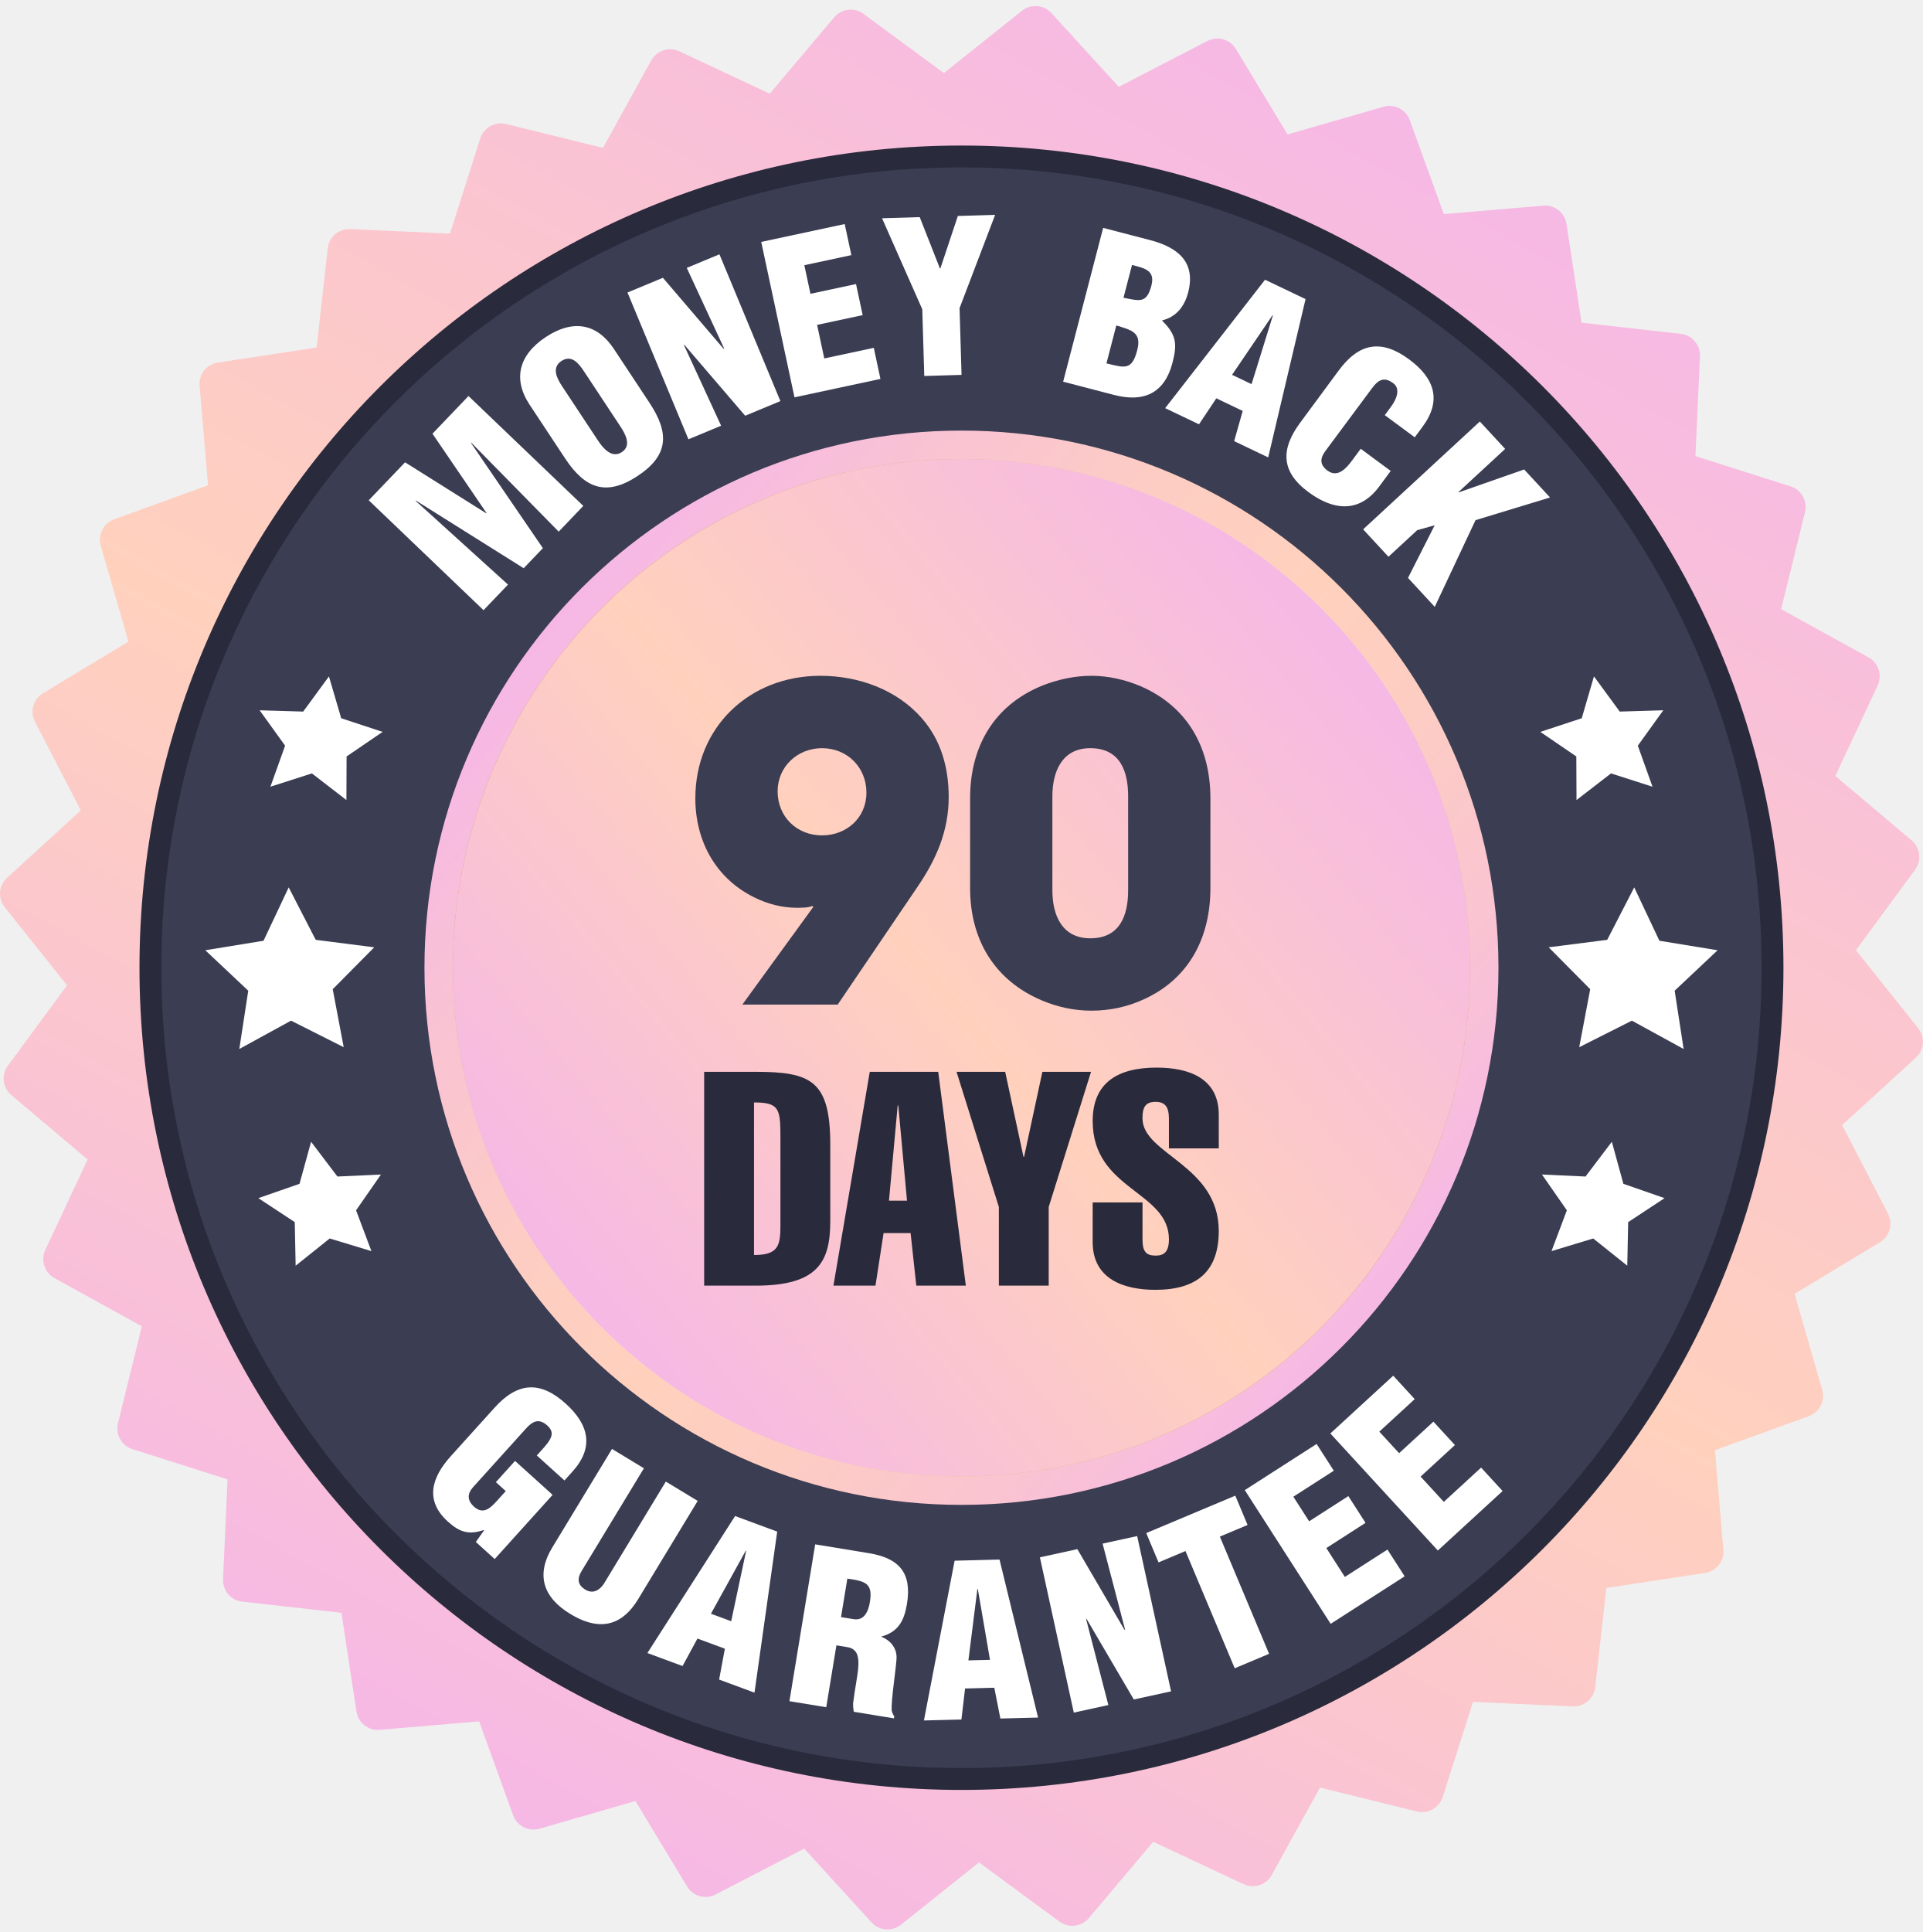
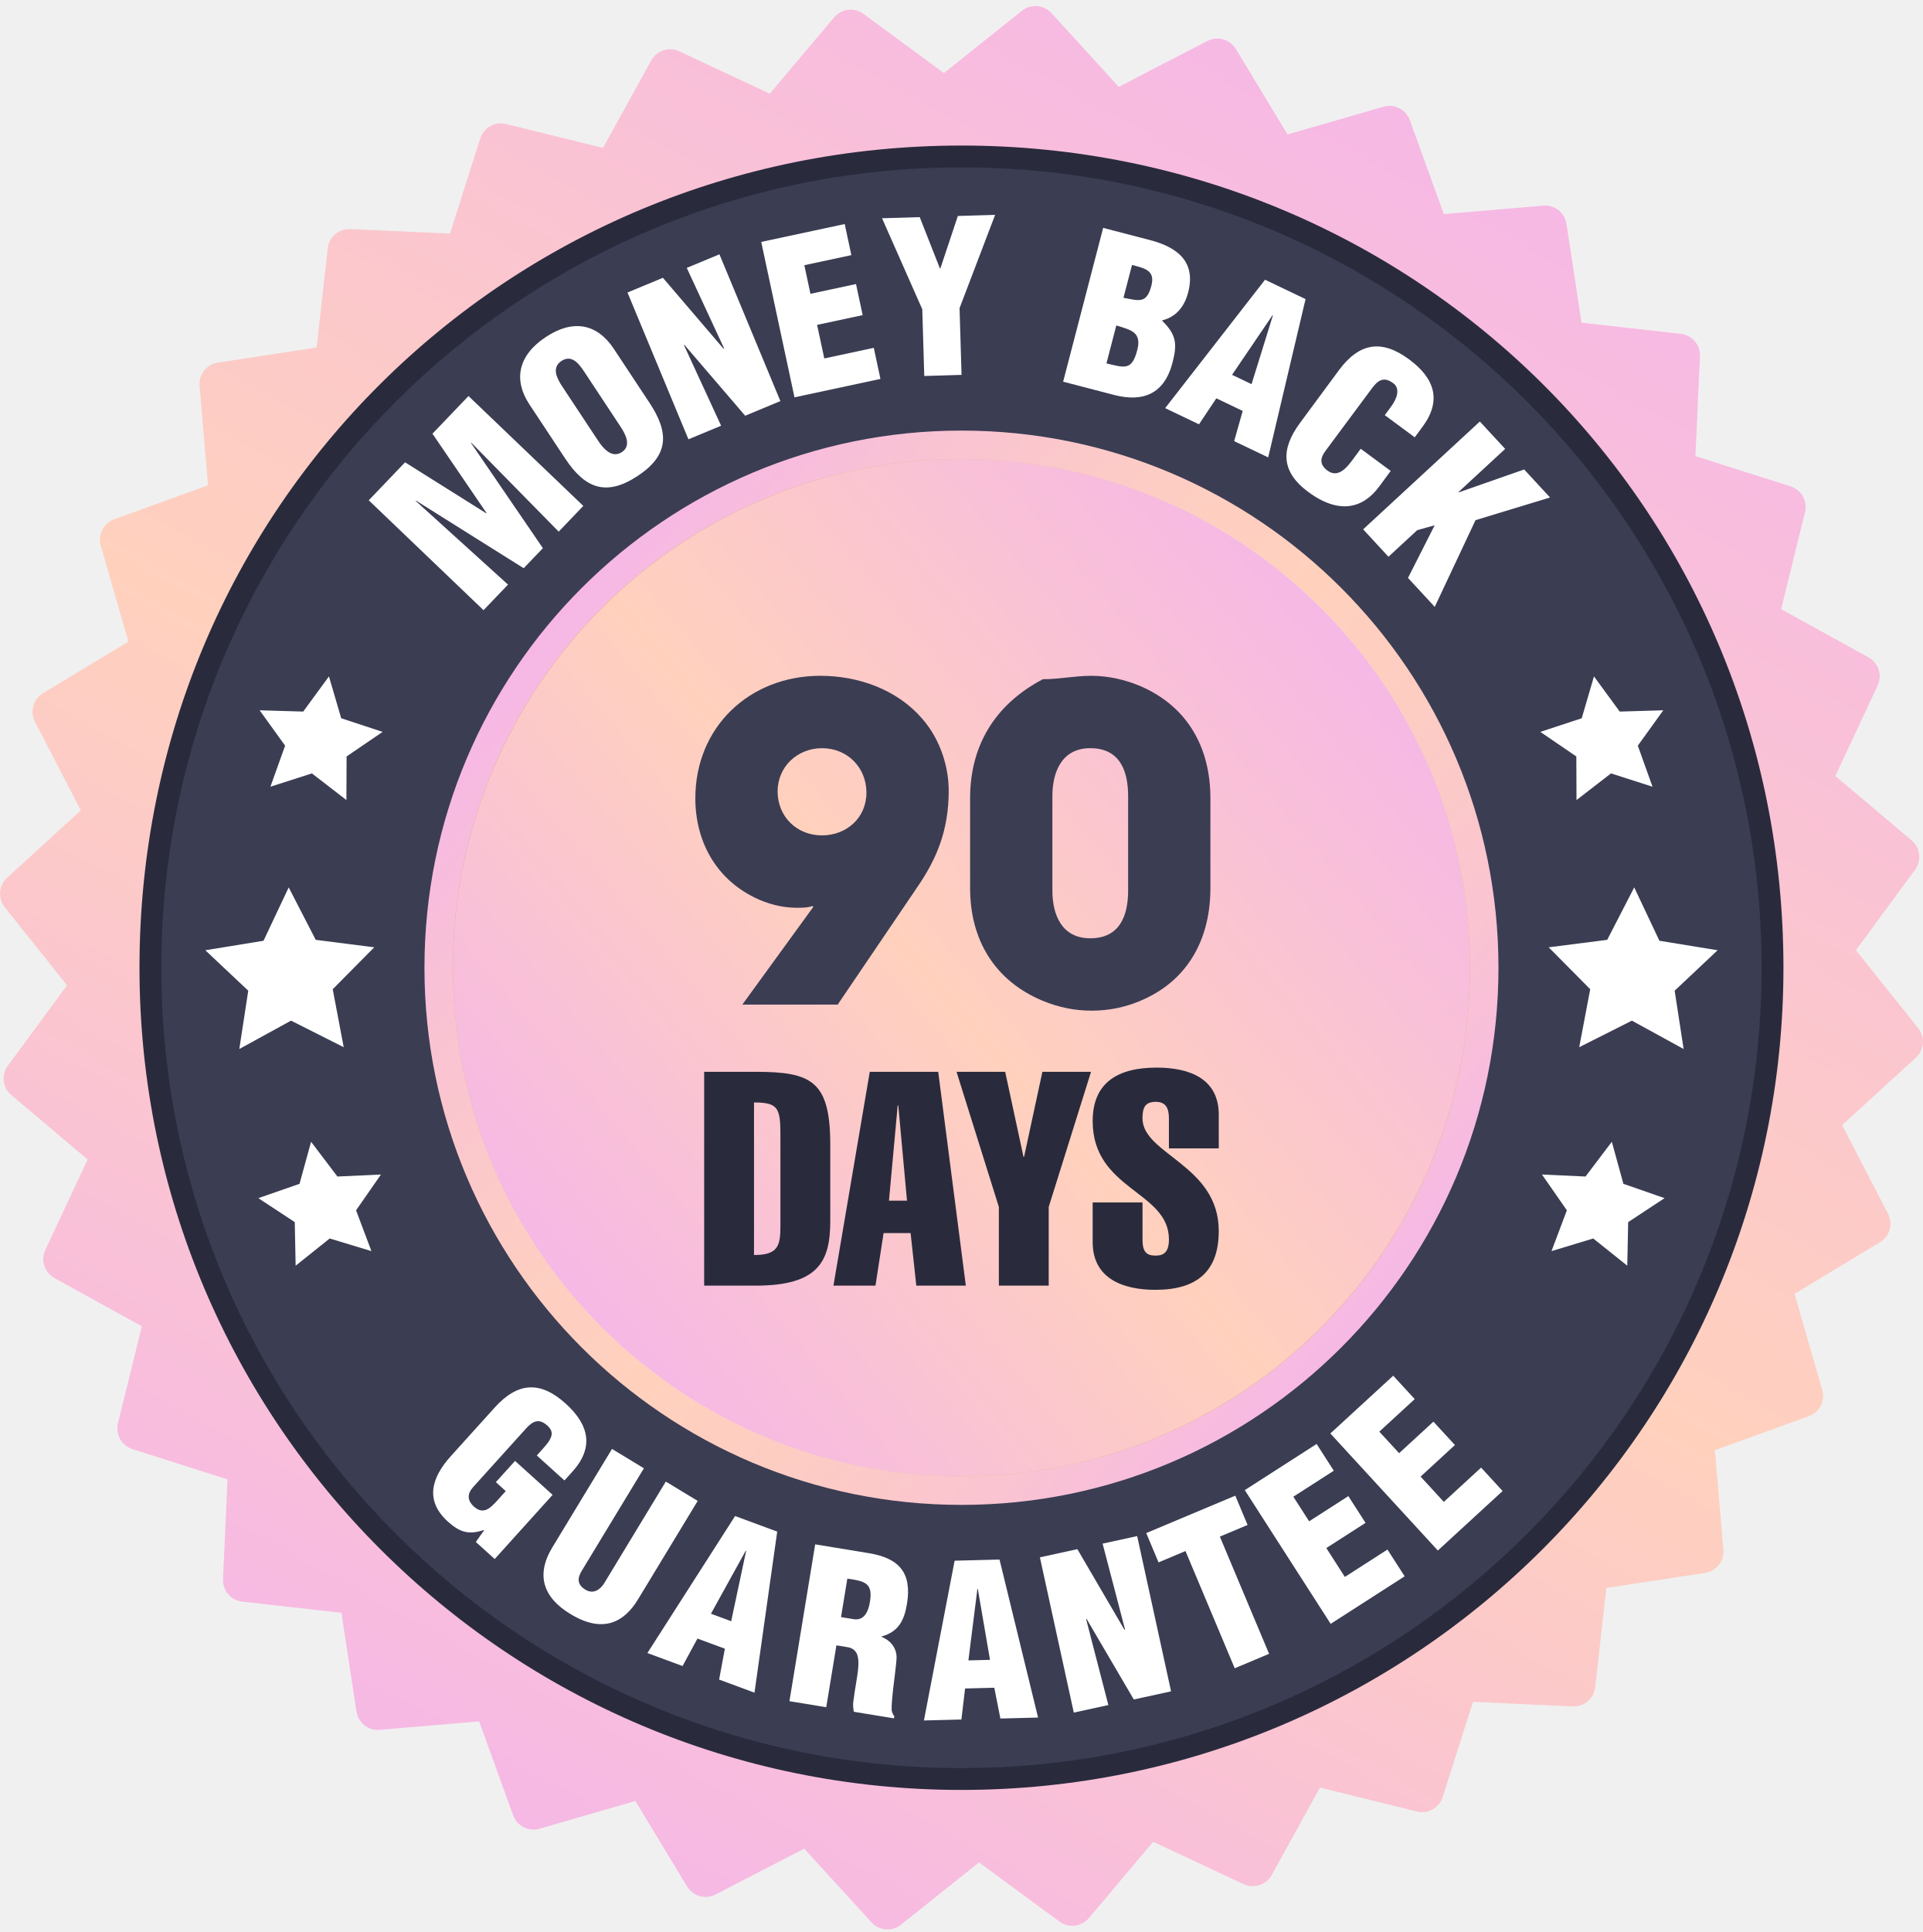
<svg xmlns="http://www.w3.org/2000/svg" width="224" height="225" viewBox="0 0 224 225" fill="none">
  <g clip-path="url(#clip0_5265_2838)">
    <path d="M216.196 110.658L223.45 119.747C224.278 120.785 224.159 122.286 223.179 123.181L214.592 131.024L219.934 141.354C220.545 142.532 220.136 143.982 218.999 144.668L209.047 150.686L212.271 161.86C212.64 163.136 211.955 164.476 210.708 164.929L199.772 168.89L200.755 180.478C200.867 181.801 199.935 182.982 198.622 183.182L187.125 184.932L185.826 196.489C185.678 197.809 184.532 198.786 183.206 198.726L171.589 198.2L168.062 209.282C167.659 210.546 166.344 211.281 165.057 210.965L153.764 208.183L148.143 218.363C147.502 219.526 146.069 219.99 144.868 219.428L134.335 214.495L126.836 223.384C125.98 224.398 124.484 224.575 123.416 223.788L114.048 216.896L104.958 224.15C103.921 224.978 102.419 224.859 101.525 223.879L93.682 215.292L83.352 220.634C82.173 221.245 80.724 220.836 80.037 219.699L74.02 209.747L62.846 212.971C61.57 213.34 60.229 212.655 59.776 211.408L55.816 200.472L44.228 201.455C42.905 201.567 41.723 200.635 41.523 199.322L39.774 187.825L28.216 186.526C26.897 186.378 25.92 185.232 25.98 183.906L26.506 172.289L15.424 168.762C14.159 168.359 13.424 167.044 13.741 165.757L16.523 154.465L6.342 148.843C5.18 148.202 4.716 146.769 5.277 145.568L10.21 135.035L1.322 127.536C0.307 126.68 0.13 125.184 0.917 124.116L7.81 114.748L0.555 105.658C-0.272 104.621 -0.154 103.119 0.827 102.225L9.413 94.382L4.071 84.052C3.461 82.873 3.87 81.424 5.006 80.737L14.958 74.72L11.735 63.546C11.366 62.27 12.051 60.929 13.298 60.476L24.233 56.516L23.251 44.928C23.139 43.605 24.071 42.423 25.384 42.223L36.881 40.474L38.18 28.916C38.327 27.597 39.473 26.62 40.8 26.68L52.417 27.206L55.944 16.124C56.346 14.86 57.661 14.124 58.949 14.441L70.241 17.223L75.862 7.042C76.503 5.88 77.937 5.416 79.138 5.977L89.671 10.91L97.17 2.022C98.025 1.007 99.522 0.83 100.59 1.617L109.958 8.51L119.047 1.255C120.085 0.428 121.586 0.546 122.481 1.527L130.324 10.113L140.654 4.771C141.832 4.161 143.282 4.57 143.968 5.706L149.986 15.658L161.16 12.434C162.436 12.066 163.776 12.751 164.229 13.998L168.19 24.933L179.778 23.951C181.101 23.839 182.283 24.771 182.482 26.084L184.232 37.581L195.789 38.88C197.109 39.027 198.086 40.173 198.026 41.499L197.5 53.117L208.582 56.644C209.846 57.047 210.581 58.361 210.265 59.648L207.483 70.941L217.663 76.562C218.826 77.203 219.29 78.637 218.728 79.838L213.795 90.371L222.684 97.87C223.698 98.725 223.875 100.222 223.088 101.29L216.196 110.658Z" fill="url(#paint0_linear_5265_2838)" />
-     <path d="M112.001 208.455C164.883 208.455 207.753 165.585 207.753 112.703C207.753 59.82 164.883 16.95 112.001 16.95C59.118 16.95 16.248 59.82 16.248 112.703C16.248 165.585 59.118 208.455 112.001 208.455Z" fill="#292B3D" />
+     <path d="M112.001 208.455C164.883 208.455 207.753 165.585 207.753 112.703C207.753 59.102 164.883 16.95 112.001 16.95C59.118 16.95 16.248 59.102 16.248 112.703C16.248 165.585 59.118 208.455 112.001 208.455Z" fill="#292B3D" />
    <path d="M112.001 205.908C163.477 205.908 205.207 164.178 205.207 112.702C205.207 61.226 163.477 19.496 112.001 19.496C60.525 19.496 18.795 61.226 18.795 112.702C18.795 164.178 60.525 205.908 112.001 205.908Z" fill="#3B3D53" />
    <path d="M112.001 175.259C146.55 175.259 174.557 147.251 174.557 112.702C174.557 78.153 146.55 50.145 112.001 50.145C77.452 50.145 49.444 78.153 49.444 112.702C49.444 147.251 77.452 175.259 112.001 175.259Z" fill="url(#paint1_linear_5265_2838)" />
    <path d="M112.001 171.944C144.719 171.944 171.243 145.42 171.243 112.702C171.243 79.984 144.719 53.46 112.001 53.46C79.282 53.46 52.759 79.984 52.759 112.702C52.759 145.42 79.282 171.944 112.001 171.944Z" fill="url(#paint2_linear_5265_2838)" />
    <path d="M112.001 171.944C144.719 171.944 171.243 145.42 171.243 112.702C171.243 79.984 144.719 53.46 112.001 53.46C79.282 53.46 52.759 79.984 52.759 112.702C52.759 145.42 79.282 171.944 112.001 171.944Z" fill="url(#paint3_linear_5265_2838)" />
    <path d="M55.429 179.578L56.39 178.218L56.353 178.186C54.635 178.762 53.571 178.467 52.179 177.21C49.451 174.746 50.275 172.065 52.523 169.575L57.617 163.934C60.313 160.949 62.944 160.796 65.892 163.46C68.64 165.942 69.212 168.586 66.681 171.388L65.754 172.414L62.531 169.503L63.209 168.752C64.267 167.58 64.65 166.861 63.806 166.065C62.816 165.137 62.081 165.471 61.271 166.369L55.135 173.164C54.441 173.933 54.376 174.706 55.218 175.465C56.317 176.457 57.148 175.611 57.942 174.733L58.917 173.652L57.763 172.61L59.997 170.138L64.374 174.09L57.627 181.564L55.429 179.578Z" fill="white" />
    <path d="M71.294 168.744L75.008 170.996L67.765 182.939C67.304 183.699 67.14 184.494 68.195 185.134C69.166 185.723 69.973 185.057 70.384 184.382L77.561 172.544L81.275 174.795L74.328 186.254C72.703 188.934 70.246 190.273 66.447 187.969C63.303 186.062 62.376 183.452 64.345 180.202L71.293 168.744H71.294Z" fill="white" />
    <path d="M75.414 192.513L85.63 176.557L90.537 178.371L87.89 197.126L83.77 195.602L84.441 192.008L81.246 190.826L79.511 194.026L75.414 192.511V192.513ZM86.919 180.613L86.872 180.595L82.816 187.935L85.176 188.809L86.918 180.611L86.919 180.613Z" fill="white" />
    <path d="M96.246 198.823L91.961 198.119L94.962 179.854L101.221 180.884C104.727 181.46 106.25 183.161 105.652 186.789C105.333 188.737 104.641 190.048 102.703 190.581L102.695 190.629C103.844 191.094 104.56 192.061 104.425 193.34C104.307 194.82 103.815 197.966 103.867 199.175C103.924 199.435 104.01 199.674 104.177 199.877L104.136 200.12L99.462 199.352C99.397 198.992 99.355 198.635 99.39 198.265C99.582 196.645 99.927 195.152 99.989 194.012C100.051 192.873 99.83 192.085 98.845 191.848L97.433 191.616L96.248 198.825L96.246 198.823ZM97.972 188.328L99.432 188.568C100.674 188.772 101.155 187.675 101.338 186.555C101.693 184.388 100.809 184.141 98.707 183.846L97.97 188.326L97.972 188.328Z" fill="white" />
    <path d="M107.628 200.365L111.204 181.758L116.434 181.625L120.925 200.027L116.534 200.139L115.827 196.554L112.421 196.64L111.994 200.254L107.628 200.365ZM113.905 185.047H113.856L112.809 193.369L115.325 193.306L113.906 185.047H113.905Z" fill="white" />
    <path d="M126.563 188.516L126.525 188.575L129.113 198.569L125.087 199.448L121.138 181.366L125.501 180.413L130.986 189.799L131.059 189.782L128.442 179.77L132.468 178.891L136.417 196.973L132.077 197.921L126.563 188.516Z" fill="white" />
    <path d="M133.523 178.542L143.898 174.184L145.332 177.596L142.101 178.953L147.836 192.604L143.832 194.285L138.097 180.634L134.958 181.954L133.524 178.54L133.523 178.542Z" fill="white" />
    <path d="M155.009 189.111L145.005 173.538L153.373 168.164L155.374 171.279L150.661 174.306L152.501 177.171L157.069 174.236L159.07 177.351L154.503 180.286L156.663 183.649L161.625 180.461L163.627 183.576L155.011 189.111H155.009Z" fill="white" />
    <path d="M167.493 180.572L154.972 166.942L162.296 160.214L164.8 162.939L160.676 166.729L162.981 169.237L166.979 165.564L169.483 168.289L165.485 171.963L168.19 174.907L172.533 170.917L175.038 173.643L167.496 180.572H167.493Z" fill="white" />
    <path d="M56.328 71.061L42.955 58.264L47.186 53.842L56.638 59.778L56.672 59.742L50.378 50.508L54.575 46.122L67.949 58.919L65.082 61.914L54.905 51.56L54.871 51.596L63.24 63.839L61.005 66.175L48.456 58.299L48.422 58.335L59.179 68.082L56.33 71.059L56.328 71.061Z" fill="white" />
    <path d="M75.661 46.914C77.961 50.393 77.944 53.008 74.279 55.429C70.614 57.851 68.142 56.884 65.842 53.405L61.691 47.127C59.732 44.163 60.412 41.345 63.582 39.249C66.752 37.154 69.549 37.67 71.51 40.634L75.661 46.913V46.914ZM68.049 43.278C67.423 42.332 66.592 41.254 65.399 42.043C64.246 42.806 64.85 44.033 65.477 44.979L69.668 51.319C70.254 52.204 71.268 53.426 72.442 52.651C73.615 51.875 72.826 50.503 72.24 49.618L68.049 43.278Z" fill="white" />
    <path d="M79.707 40.139L79.681 40.204L84.002 49.579L80.196 51.16L73.096 34.066L77.221 32.352L84.286 40.614L84.355 40.587L80.001 31.198L83.807 29.617L90.907 46.711L86.805 48.416L79.707 40.14V40.139Z" fill="white" />
    <path d="M92.55 46.273L88.675 28.174L98.4 26.092L99.174 29.712L93.696 30.885L94.409 34.216L99.718 33.08L100.492 36.699L95.183 37.836L96.02 41.744L101.788 40.509L102.562 44.129L92.547 46.273H92.55Z" fill="white" />
    <path d="M109.493 31.265H109.542L111.58 25.153L115.922 25.023L111.778 35.888L112.011 43.658L107.668 43.788L107.436 36.017L102.749 25.418L107.139 25.286L109.491 31.265H109.493Z" fill="white" />
    <path d="M123.845 44.453L128.506 26.539L133.951 27.956C137.128 28.782 139.345 30.456 138.407 34.063C137.996 35.639 137.057 36.898 135.394 37.307L135.381 37.354C137.006 38.95 137.164 40.012 136.586 42.232C135.641 45.863 133.184 46.881 129.768 45.992L123.845 44.451V44.453ZM128.887 42.321C131.002 42.82 131.848 43.193 132.476 40.781C133.016 38.703 131.81 38.44 130.038 37.903L128.889 42.321H128.887ZM130.875 34.679C132.745 35.038 133.575 35.382 134.127 33.256C134.586 31.488 133.349 31.243 131.869 30.858L130.874 34.679H130.875Z" fill="white" />
    <path d="M135.73 47.533L147.364 32.578L152.084 34.834L147.731 53.269L143.767 51.375L144.763 47.857L141.691 46.388L139.67 49.416L135.729 47.533H135.73ZM148.278 36.735L148.234 36.714L143.522 43.653L145.793 44.739L148.278 36.737V36.735Z" fill="white" />
    <path d="M161.312 48.35L162.015 47.397C162.953 46.126 162.981 45.135 162.325 44.651C161.247 43.825 160.549 44.23 159.832 45.203L154.373 52.553C153.758 53.387 153.728 54.132 154.641 54.806C155.832 55.685 156.84 54.528 157.514 53.614L158.51 52.264L162.003 54.844L160.655 56.671C158.764 59.232 155.975 59.933 152.402 57.294C149.187 54.919 149.196 52.288 151.44 49.251L155.955 43.136C158.345 39.9 160.948 39.491 164.144 41.851C167.123 44.05 167.97 46.639 165.727 49.678L164.804 50.928L161.31 48.347L161.312 48.35Z" fill="white" />
    <path d="M158.791 61.648L172.387 49.089L175.335 52.28L169.897 57.304L169.931 57.34L177.547 54.673L180.562 57.935L171.882 60.578L167.133 70.676L164.018 67.304L167.125 61.175L165.094 61.74L161.741 64.839L158.793 61.648H158.791Z" fill="white" />
    <path d="M190.371 103.347L193.304 109.56L200.084 110.666L195.081 115.376L196.125 122.166L190.099 118.864L183.964 121.955L185.243 115.204L180.407 110.323L187.223 109.453L190.371 103.347Z" fill="white" />
    <path d="M185.681 78.774L188.682 82.87L193.757 82.72L190.789 86.84L192.5 91.62L187.665 90.07L183.647 93.174L183.626 88.097L179.433 85.235L184.256 83.647L185.681 78.774Z" fill="white" />
    <path d="M180.734 145.704L185.593 144.233L189.561 147.404L189.664 142.328L193.904 139.536L189.108 137.867L187.762 132.972L184.696 137.018L179.623 136.785L182.524 140.953L180.734 145.704Z" fill="white" />
    <path d="M33.63 103.347L30.698 109.56L23.916 110.666L28.919 115.376L27.877 122.166L33.901 118.864L40.038 121.955L38.759 115.204L43.594 110.323L36.779 109.453L33.63 103.347Z" fill="white" />
    <path d="M38.319 78.774L35.319 82.87L30.244 82.72L33.212 86.84L31.501 91.62L36.335 90.07L40.354 93.174L40.374 88.097L44.568 85.235L39.746 83.647L38.319 78.774Z" fill="white" />
    <path d="M43.266 145.704L38.407 144.233L34.439 147.404L34.337 142.328L30.096 139.536L34.892 137.867L36.238 132.972L39.306 137.018L44.377 136.785L41.478 140.953L43.266 145.704Z" fill="white" />
    <path d="M82.028 124.823H88.01C94.516 124.823 96.718 125.872 96.718 133.322V142.206C96.718 146.928 95.319 149.726 88.01 149.726H82.028V124.825V124.823ZM87.835 146.159C90.667 146.159 90.912 145.074 90.912 142.696V132.449C90.912 129.126 90.773 128.391 87.835 128.391V146.159Z" fill="#292B3D" />
    <path d="M109.293 124.823L112.51 149.725H106.74L106.076 143.604H102.929L101.984 149.725H97.087L101.319 124.823H109.293ZM105.656 139.828L104.641 128.742H104.571L103.557 139.828H105.656Z" fill="#292B3D" />
    <path d="M116.357 140.562L111.426 124.823H117.093L119.226 134.722H119.295L121.428 124.823H127.095L122.164 140.562V149.725H116.357V140.562Z" fill="#292B3D" />
    <path d="M136.167 133.741V130.243C136.167 129.019 135.782 128.32 134.628 128.32C133.369 128.32 133.089 129.019 133.089 130.243C133.089 134.441 141.973 135.665 141.973 143.359C141.973 148.045 139.456 150.213 134.594 150.213C130.887 150.213 127.285 148.954 127.285 144.652V140.036H133.091V144.337C133.091 145.806 133.546 146.227 134.63 146.227C135.575 146.227 136.169 145.806 136.169 144.337C136.169 138.706 127.285 138.601 127.285 130.558C127.285 126.045 130.259 124.333 134.735 124.333C138.652 124.333 141.975 125.662 141.975 129.824V133.741H136.169H136.167Z" fill="#292B3D" />
-     <path d="M110.514 92.82C110.514 96.731 109.094 100.031 106.914 103.23L97.583 116.992H86.477L94.743 105.617L94.641 105.516C94.084 105.719 93.374 105.719 92.816 105.719C91.092 105.719 89.367 105.262 87.846 104.5C83.333 102.266 81 97.898 81 92.973C81 84.644 87.339 78.703 95.554 78.703C99.966 78.703 104.429 80.277 107.37 83.629C109.652 86.219 110.514 89.469 110.514 92.82ZM100.93 92.312C100.93 89.367 98.698 87.133 95.757 87.133C92.917 87.133 90.585 89.266 90.585 92.16C90.585 95.106 92.816 97.289 95.757 97.289C98.597 97.289 100.93 95.258 100.93 92.312Z" fill="#3B3D53" />
-     <path d="M141 103.434C141 109.07 138.617 113.895 133.343 116.332C131.416 117.246 129.286 117.703 127.156 117.703C125.178 117.703 123.251 117.297 121.425 116.535C115.847 114.199 113.007 109.426 113.007 103.434V92.973C113.007 86.93 115.796 82.106 121.476 79.82C123.302 79.109 125.229 78.703 127.156 78.703C129.083 78.703 131.111 79.16 132.886 79.922C138.363 82.309 141 87.082 141 92.973V103.434ZM131.416 103.688V92.719C131.416 89.773 130.452 87.133 127.004 87.133C123.707 87.133 122.592 89.875 122.592 92.719V103.688C122.592 106.582 123.707 109.273 127.004 109.273C130.452 109.273 131.416 106.633 131.416 103.688Z" fill="#3B3D53" />
+     <path d="M110.514 92.102C110.514 96.731 109.094 100.031 106.914 103.23L97.583 116.992H86.477L94.743 105.617L94.641 105.516C94.084 105.719 93.374 105.719 92.816 105.719C91.092 105.719 89.367 105.262 87.846 104.5C83.333 102.266 81 97.898 81 92.973C81 84.644 87.339 78.703 95.554 78.703C99.966 78.703 104.429 80.277 107.37 83.629C109.652 86.219 110.514 89.469 110.514 92.102ZM100.93 92.312C100.93 89.367 98.698 87.133 95.757 87.133C92.917 87.133 90.585 89.266 90.585 92.16C90.585 95.106 92.816 97.289 95.757 97.289C98.597 97.289 100.93 95.258 100.93 92.312Z" fill="#3B3D53" />
+     <path d="M141 103.434C141 109.07 138.617 113.895 133.343 116.332C131.416 117.246 129.286 117.703 127.156 117.703C125.178 117.703 123.251 117.297 121.425 116.535C115.847 114.199 113.007 109.426 113.007 103.434V92.973C113.007 86.93 115.796 82.106 121.476 79.102C123.302 79.109 125.229 78.703 127.156 78.703C129.083 78.703 131.111 79.16 132.886 79.922C138.363 82.309 141 87.082 141 92.973V103.434ZM131.416 103.688V92.719C131.416 89.773 130.452 87.133 127.004 87.133C123.707 87.133 122.592 89.875 122.592 92.719V103.688C122.592 106.582 123.707 109.273 127.004 109.273C130.452 109.273 131.416 106.633 131.416 103.688Z" fill="#3B3D53" />
  </g>
  <defs>
    <linearGradient id="paint0_linear_5265_2838" x1="57.762" y1="211.028" x2="166.22" y2="14.396" gradientUnits="userSpaceOnUse">
      <stop stop-color="#F6B8E5" />
      <stop offset="0.47" stop-color="#FFD1BD" />
      <stop offset="1" stop-color="#F6B8E5" />
    </linearGradient>
    <linearGradient id="paint1_linear_5265_2838" x1="64.077" y1="72.492" x2="159.923" y2="152.914" gradientUnits="userSpaceOnUse">
      <stop stop-color="#F6B7E6" />
      <stop offset="0.15" stop-color="#F9C2D4" />
      <stop offset="0.36" stop-color="#FDCDC3" />
      <stop offset="0.52" stop-color="#FFD1BD" />
      <stop offset="0.66" stop-color="#FDCDC2" />
      <stop offset="0.84" stop-color="#FAC4D1" />
      <stop offset="1" stop-color="#F6B8E5" />
    </linearGradient>
    <linearGradient id="paint2_linear_5265_2838" x1="66.618" y1="74.622" x2="157.384" y2="150.784" gradientUnits="userSpaceOnUse">
      <stop stop-color="#A8853B" />
      <stop offset="0.11" stop-color="#C2A863" />
      <stop offset="0.23" stop-color="#DBCB8B" />
      <stop offset="0.35" stop-color="#EDE4A8" />
      <stop offset="0.45" stop-color="#F9F3B9" />
      <stop offset="0.52" stop-color="#FDF9C0" />
      <stop offset="0.59" stop-color="#FAF4BA" />
      <stop offset="0.67" stop-color="#F2E8AB" />
      <stop offset="0.77" stop-color="#E4D492" />
      <stop offset="0.87" stop-color="#D1B96F" />
      <stop offset="0.97" stop-color="#B99542" />
      <stop offset="1" stop-color="#B38C36" />
    </linearGradient>
    <linearGradient id="paint3_linear_5265_2838" x1="66.618" y1="150.784" x2="157.384" y2="74.622" gradientUnits="userSpaceOnUse">
      <stop stop-color="#F6B8E5" />
      <stop offset="0.47" stop-color="#FFD1BD" />
      <stop offset="1" stop-color="#F6B8E5" />
    </linearGradient>
    <clipPath id="clip0_5265_2838">
      <rect width="224" height="224" fill="white" transform="translate(0 0.703125)" />
    </clipPath>
  </defs>
</svg>
